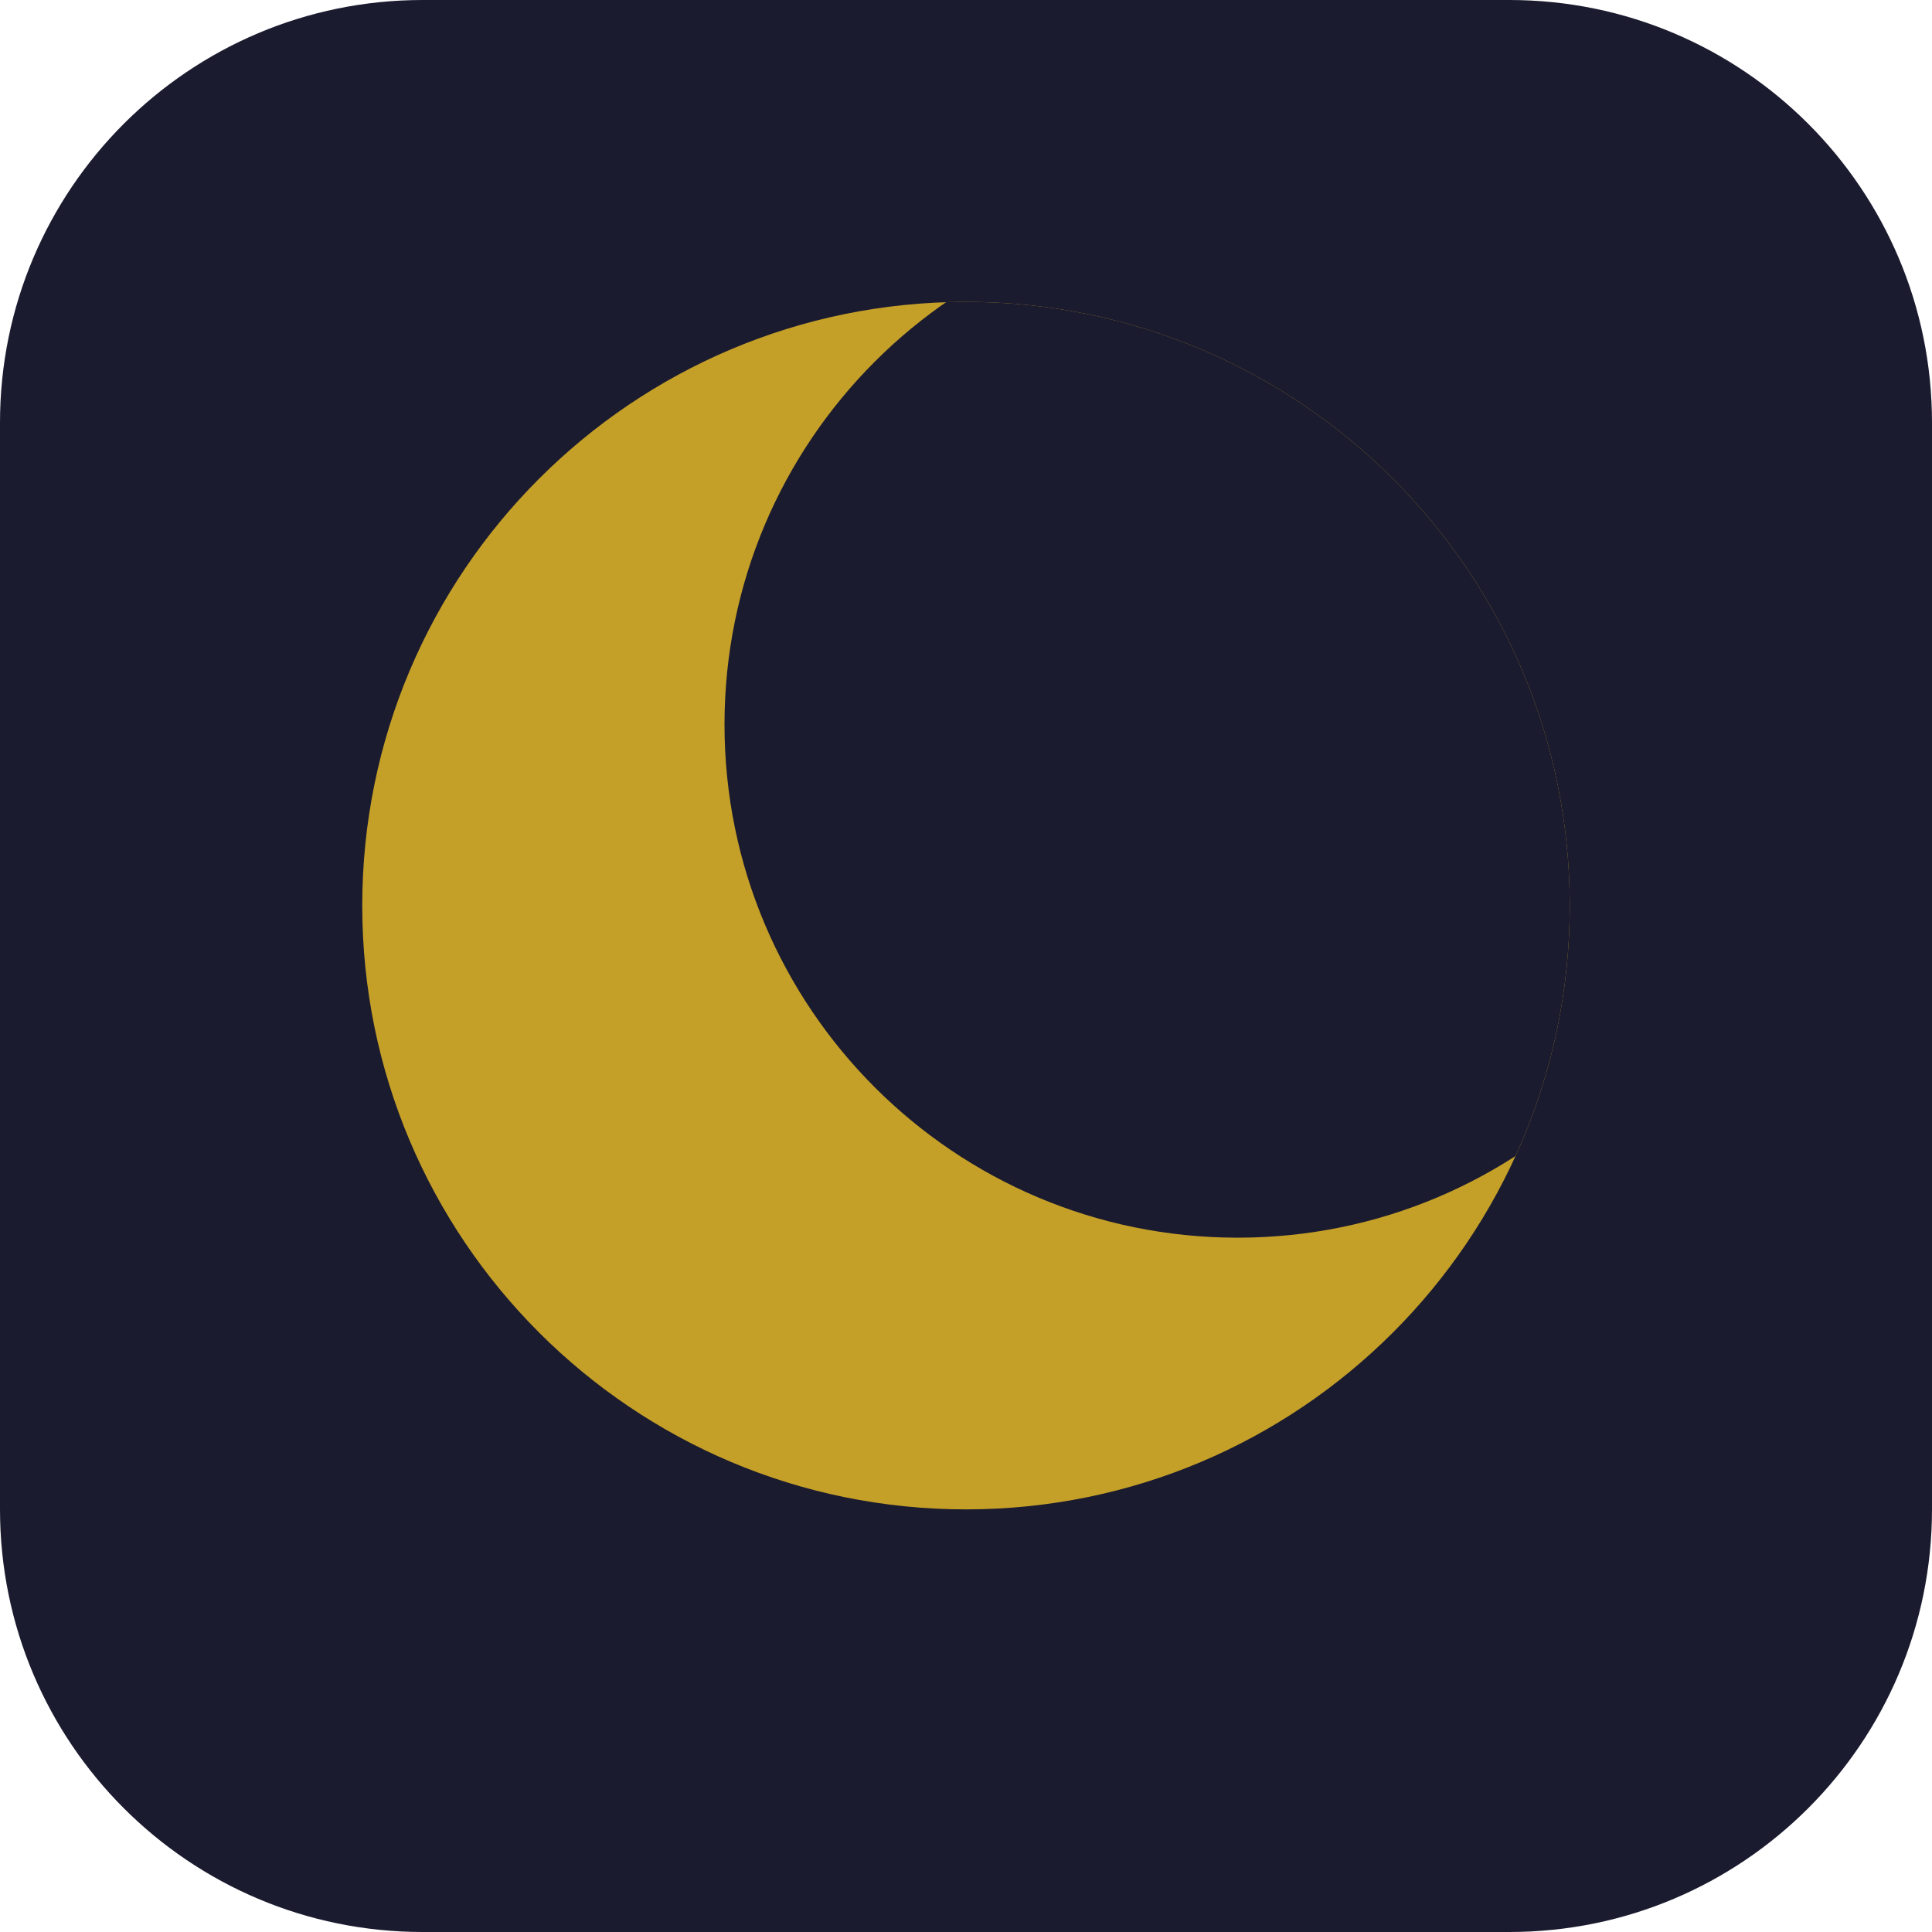
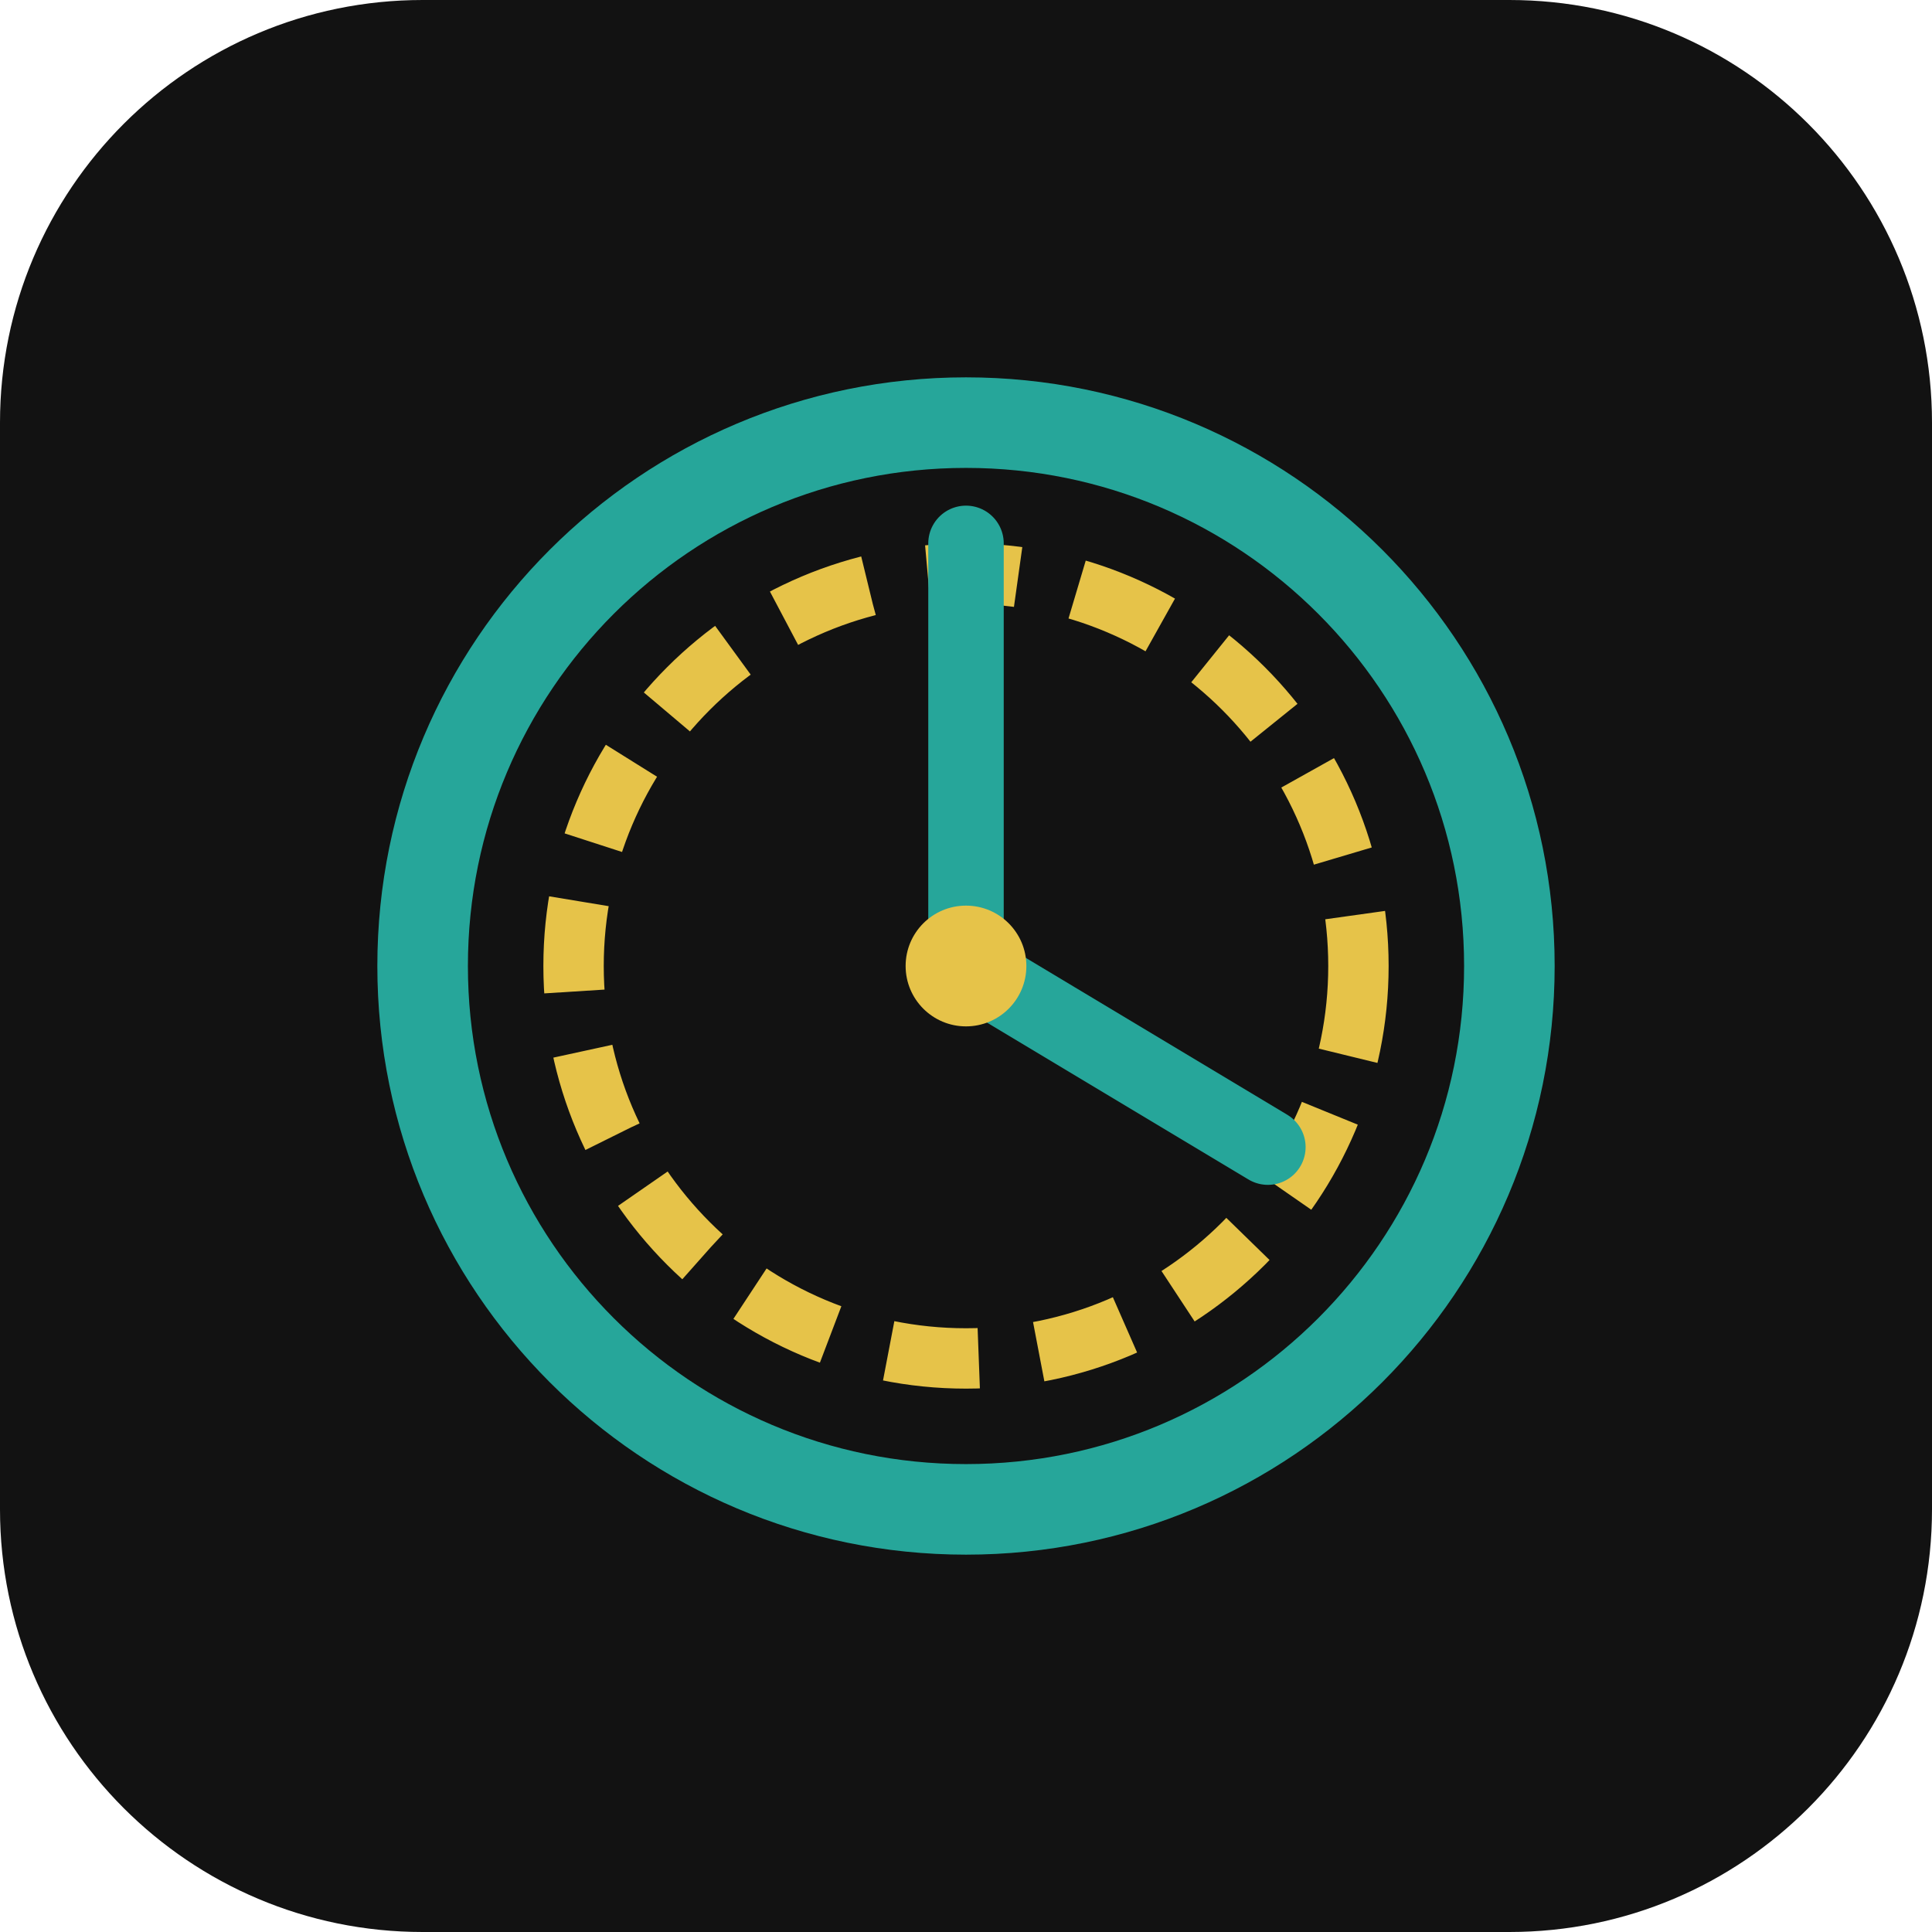
<svg xmlns="http://www.w3.org/2000/svg" viewBox="0 0 64 64">
-   <rect width="64" height="64" rx="14" fill="#1B1B2F" />
-   <defs>
-     <clipPath id="cr">
-       <circle cx="32" cy="30" r="20" />
-     </clipPath>
-   </defs>
-   <circle cx="32" cy="30" r="20" fill="#C5A028" />
-   <circle cx="41" cy="24" r="17" fill="#1B1B2F" clip-path="url(#cr)" />
-   <polygon points="20,46 16,40 24,40" fill="#C5A028" />
+   <rect width="64" height="64" rx="14" fill="#121212" />
+   <circle cx="32" cy="32" r="18" fill="none" stroke="#26a69a" stroke-width="3" />
+   <circle cx="32" cy="32" r="13" fill="none" stroke="#e6c349" stroke-width="2" stroke-dasharray="3 2" />
+   <path d="M32 18V32L42 38" stroke="#26a69a" stroke-width="2.5" stroke-linecap="round" fill="none" />
+   <circle cx="32" cy="32" r="2" fill="#e6c349" />
</svg>
